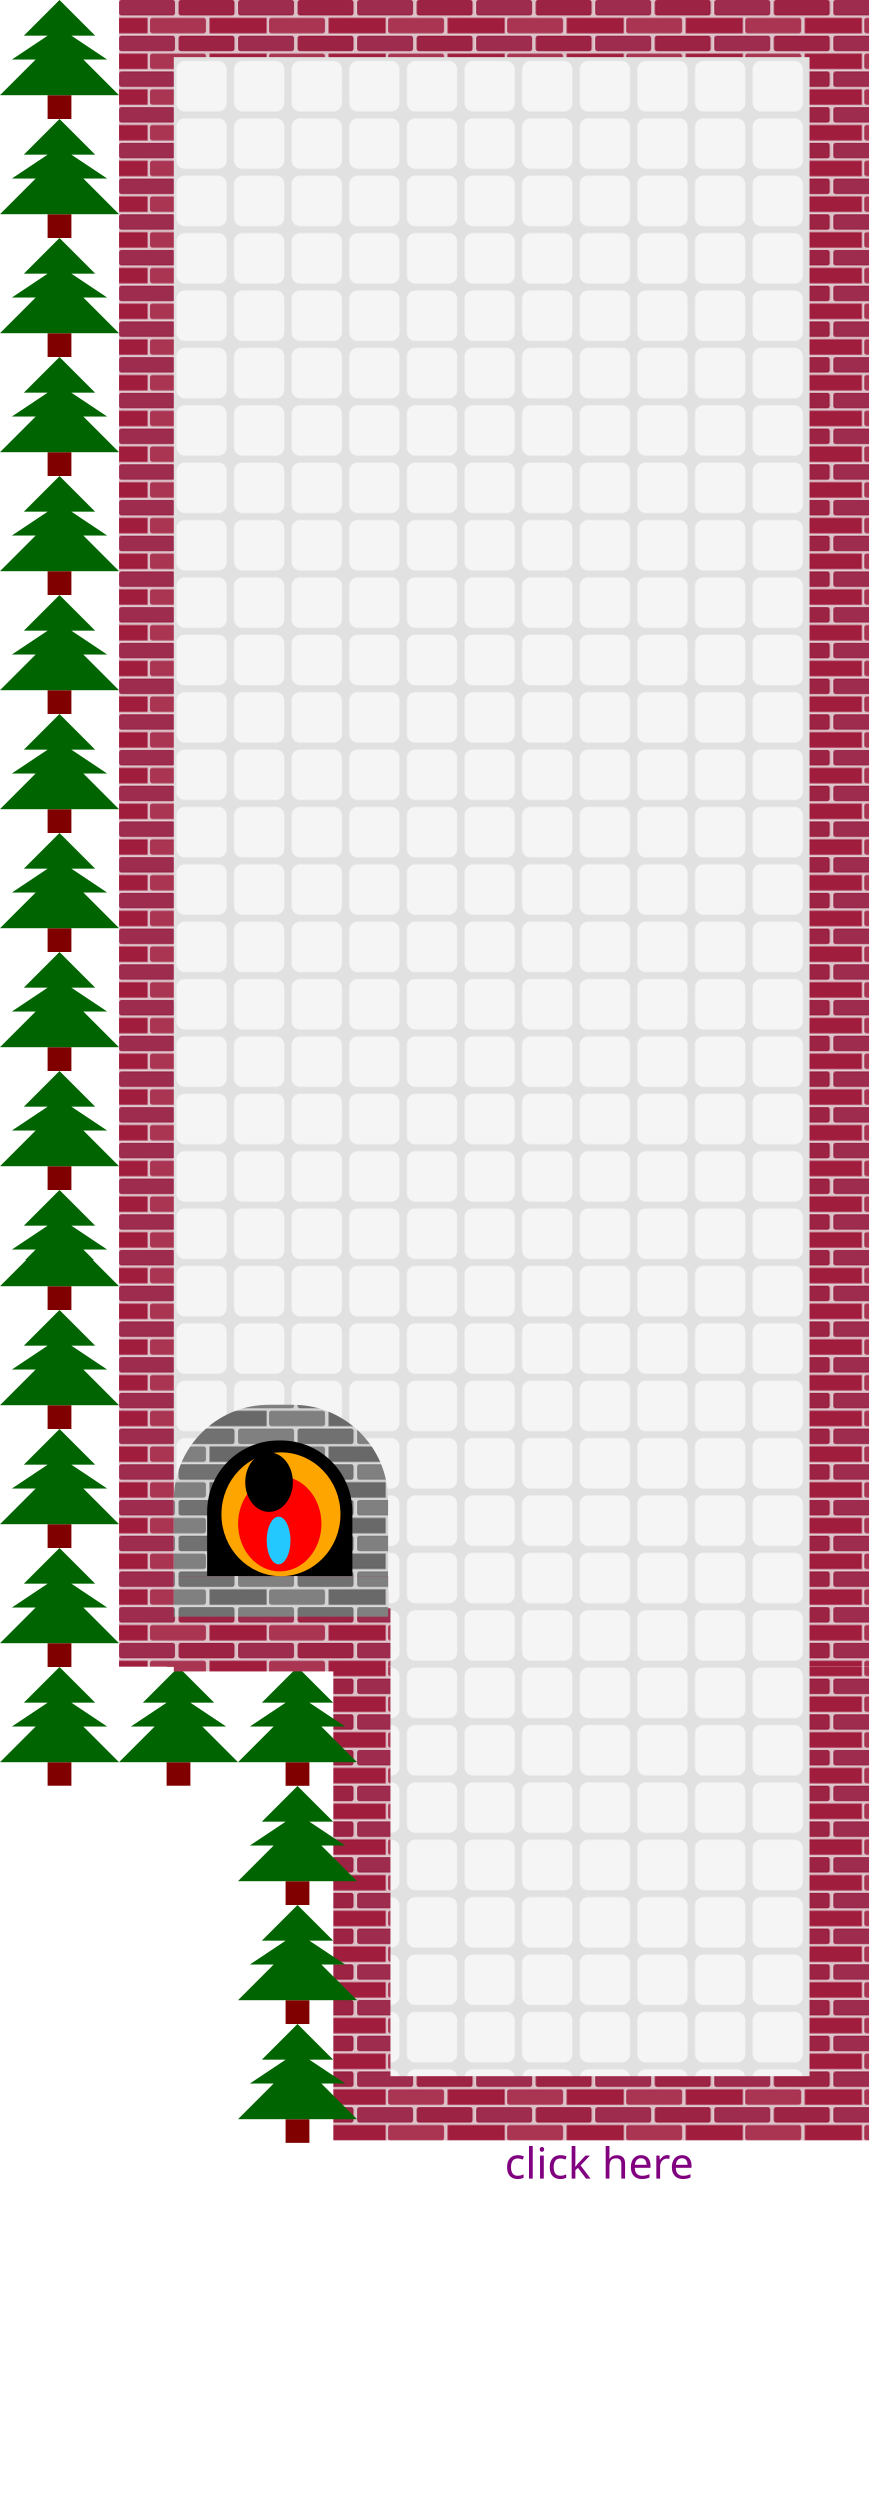
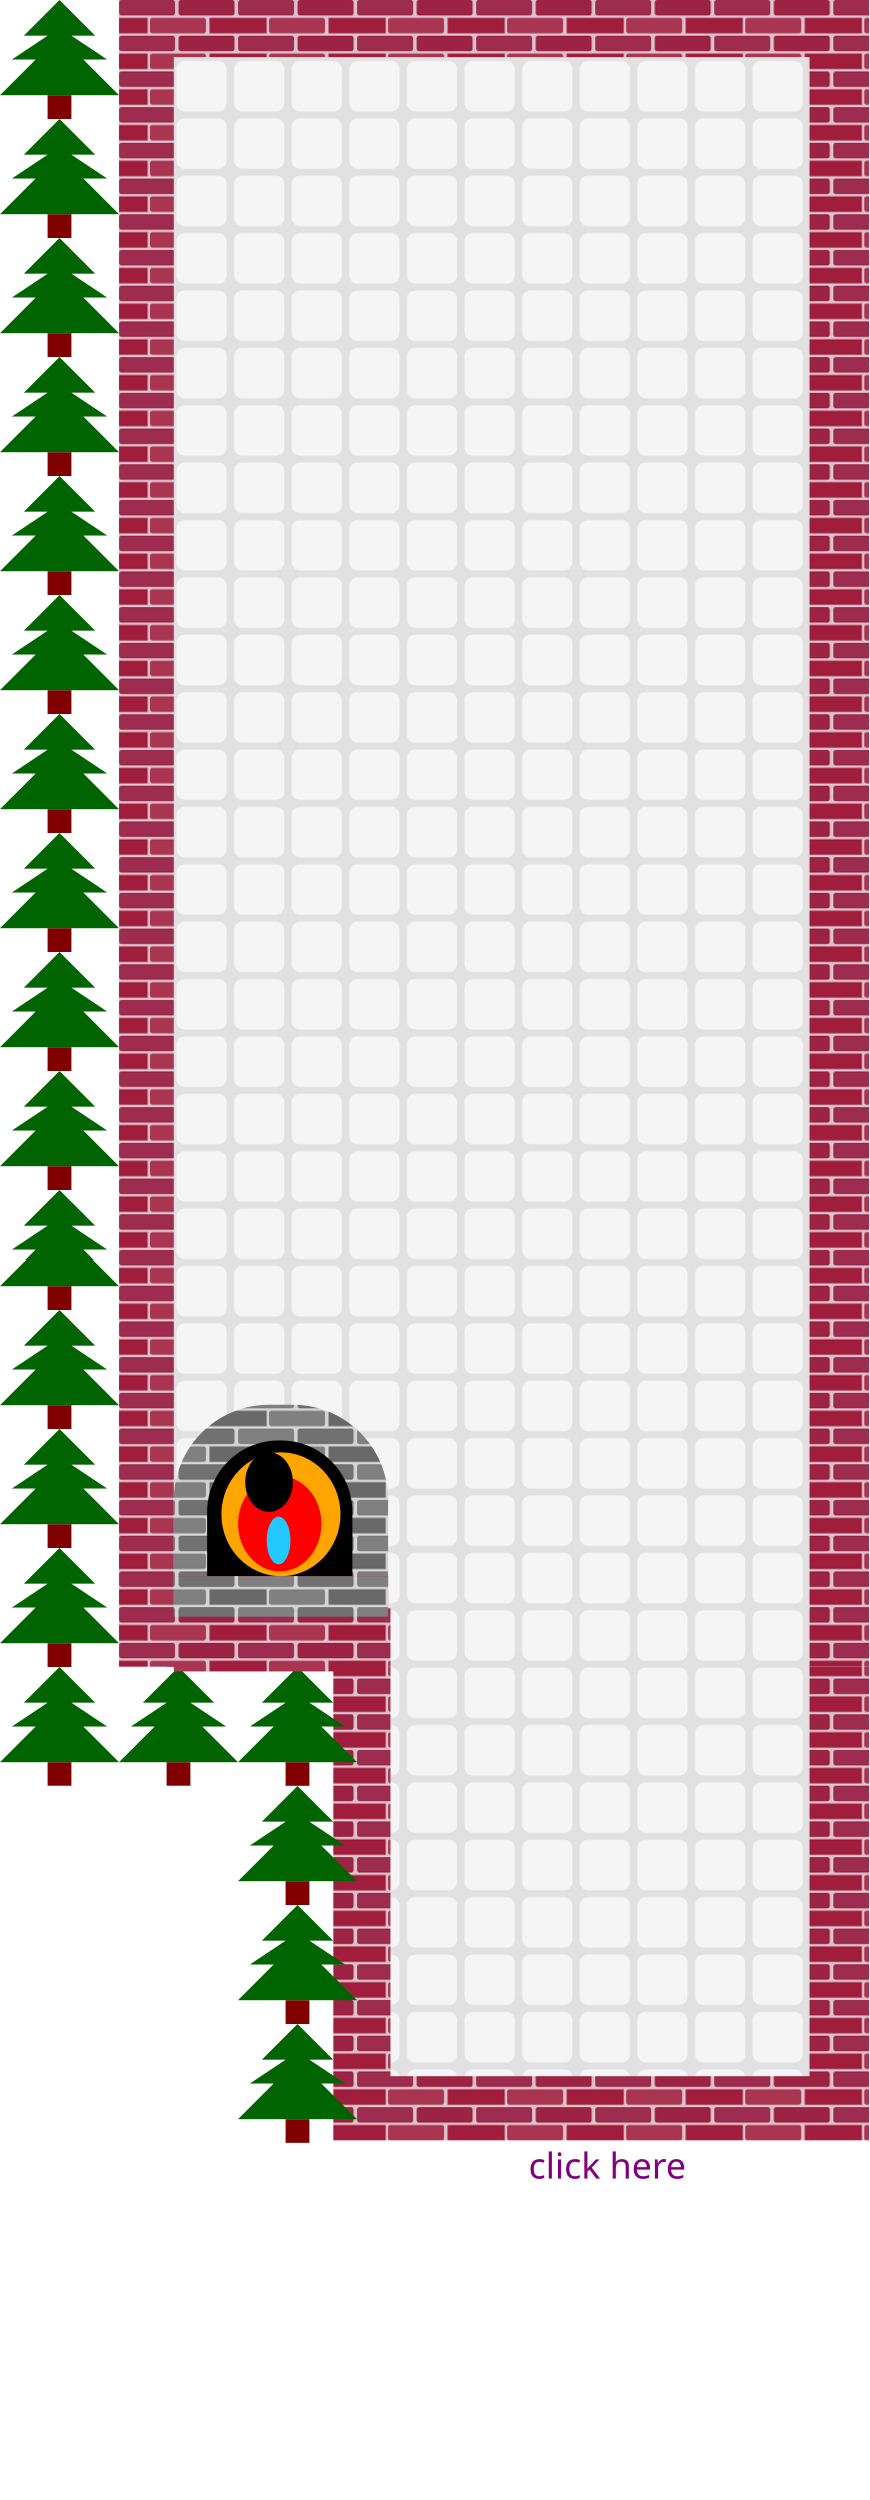
<svg xmlns="http://www.w3.org/2000/svg" width="365" height="1050" x="0" y="0" viewBox="0 0 365 1050">
  <defs>
    <pattern id="floorPattern" patternUnits="userSpaceOnUse" x="0" y="0" height="24.1" width="24.2">
      <rect width="25" height="25" x="0" y="0" fill="#e1e1e1" />
      <rect width="24.1" height="24.2" x="0" y="0" rx="5" fill="whitesmoke" stroke="#e1e1e1" stroke-width="3" />
    </pattern>
    <pattern id="treePattern" patternUnits="userSpaceOnUse" x="0" y="0" height="50" width="50">
      <rect width="10" height="10" x="20" y="40" fill="maroon" />
      <polygon points="25,0 40,15 30,15 45,25 35,25 50,40 0,40 15,25 5,25 20,15 10,15 " style="fill:darkgreen;" />
    </pattern>
    <pattern id="waterPattern" patternUnits="userSpaceOnUse" x="0" y="0" height="10" width="20">
      <circle cx="10" cy="-10" r="15" fill="transparent" stroke="aqua" stroke-width="1" />
    </pattern>
    <pattern id="redBricks" patternUnits="userSpaceOnUse" x="0" y="0" width="50" height="15">
      <rect width="50" height="15" x="0" y="0" fill="#dcc0c7" />
      <rect width="23.5" height="6.5" x="0" y="0" rx="1" fill="#9d2c4e" />
      <rect width="23.5" height="6.5" x="25" y="0" rx="1" fill="#9c2343" />
      <rect width="12" height="6.5" x="0" y="7.5" fill="#a11d3e" />
      <rect width="23.5" height="6.5" x="13" y="7.5" rx="1" fill="#aa3553" />
      <rect width="12" height="6.5" x="38" y="7.5" fill="#a11d3e" />
    </pattern>
    <pattern id="greyBricks" patternUnits="userSpaceOnUse" x="0" y="0" width="50" height="15">
      <rect width="50" height="15" x="0" y="0" fill="lightgrey" />
      <rect width="23.5" height="6.5" x="0" y="0" rx="1" fill="grey" />
      <rect width="23.5" height="6.5" x="25" y="0" rx="1" fill="#717171" />
      <rect width="12" height="6.5" x="0" y="7.5" fill="dimgrey" />
      <rect width="23.5" height="6.5" x="13" y="7.5" rx="1" fill="#808080" />
      <rect width="12" height="6.5" x="38" y="7.5" fill="dimgrey" />
    </pattern>
  </defs>
  <rect width="50" height="750" x="0" y="0" fill="url(#treePattern)" />
  <rect width="315" height="700" x="50" y="0" fill="url(#redBricks)" />
  <rect width="225" height="199" x="140" y="700" fill="url(#redBricks)" />
  <rect width="100" height="50" x="50" y="700" fill="url(#treePattern)" />
  <rect width="50" height="150" x="100" y="750" fill="url(#treePattern)" />
  <rect width="267" height="651.5" x="73" y="24" fill="url(#floorPattern)" />
  <rect width="176" height="197" x="164" y="675" fill="url(#floorPattern)" />
  <rect width="90" height="110" x="73" y="590" rx="40" fill="url(#greyBricks)" stroke="black" stroke-width="0" />
  <rect width="61" height="95" x="87" y="605" rx="30" />
  <rect width="90" height="40" x="73" y="662" fill="url(#redBricks)" />
  <rect width="90" height="17" x="73" y="662" fill="url(#greyBricks)" />
  <rect width="50" height="52" x="93" y="610" fill="orange" rx="50" />
  <rect width="35" height="40" x="100" y="620" fill="red" rx="50" />
  <rect width="10" height="20" x="112" y="637" fill="#23c8ff" rx="15" />
  <rect width="20" height="25" x="103" y="610" rx="15" />
-   <text x="212" y="915" fill="purple" font-family="sans-serif" font-size="18">
+   <text x="222" y="915" fill="purple" font-family="sans-serif" font-size="15">
		click here
	</text>
</svg>
